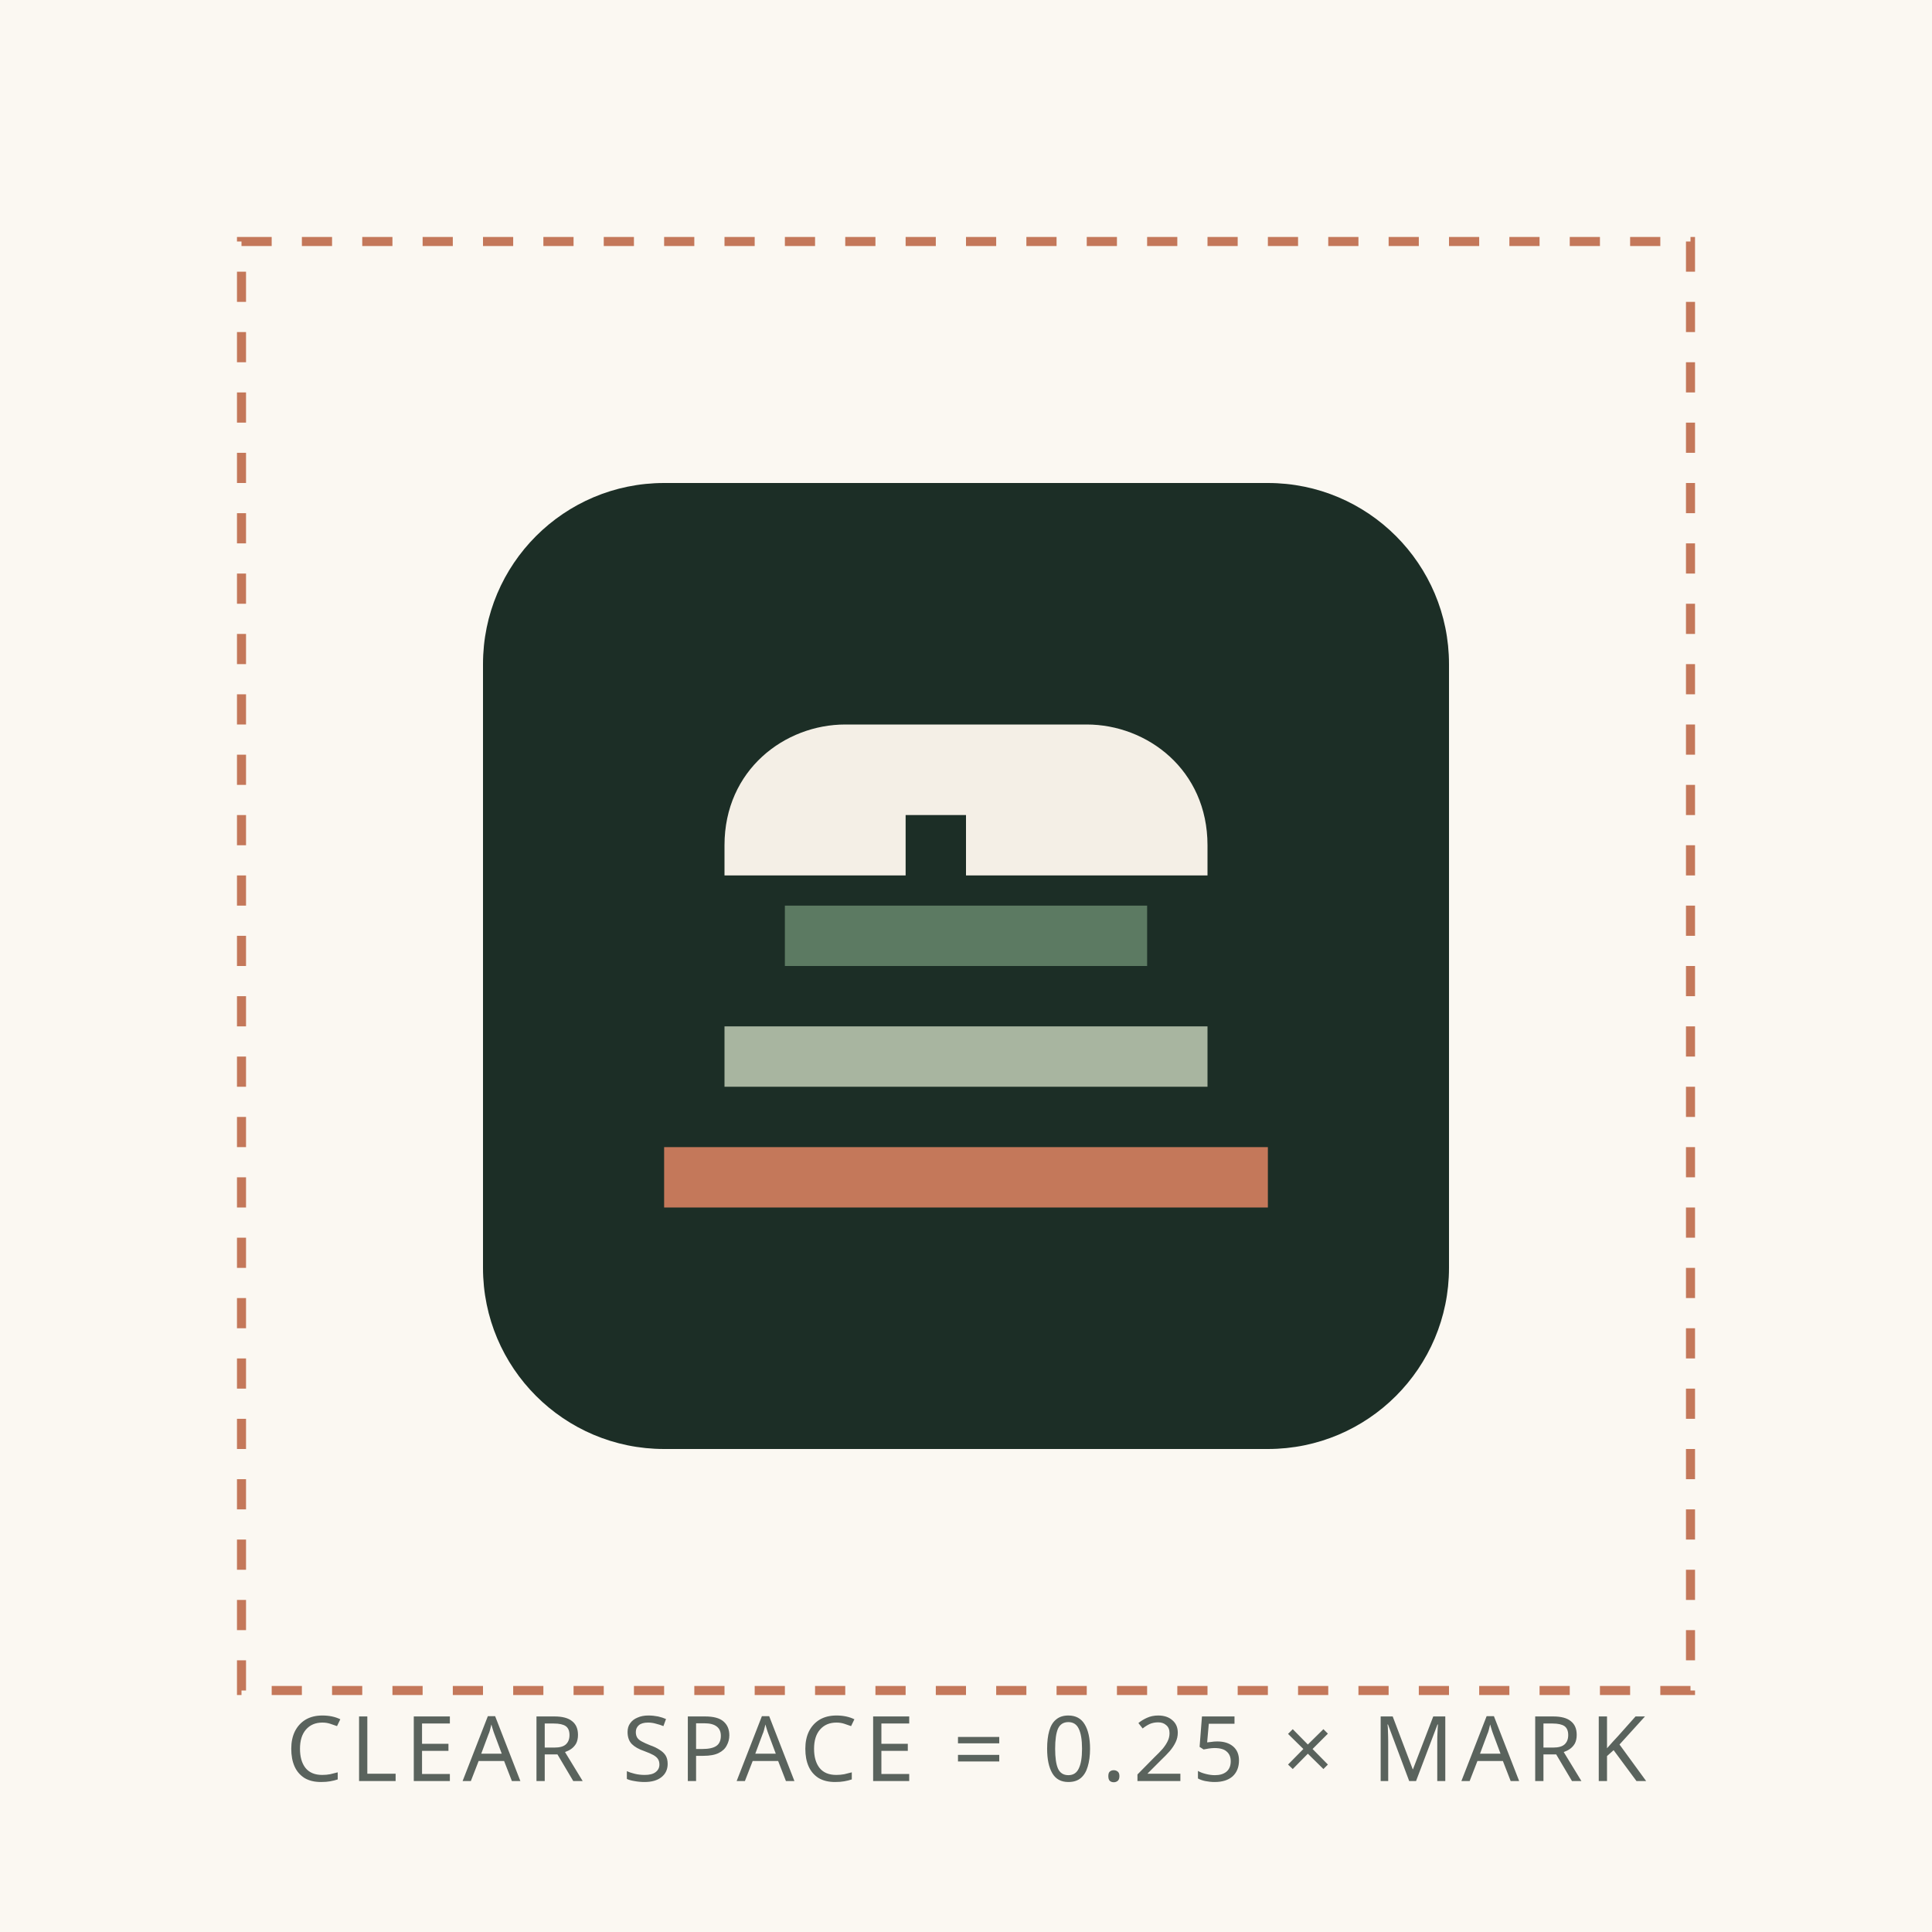
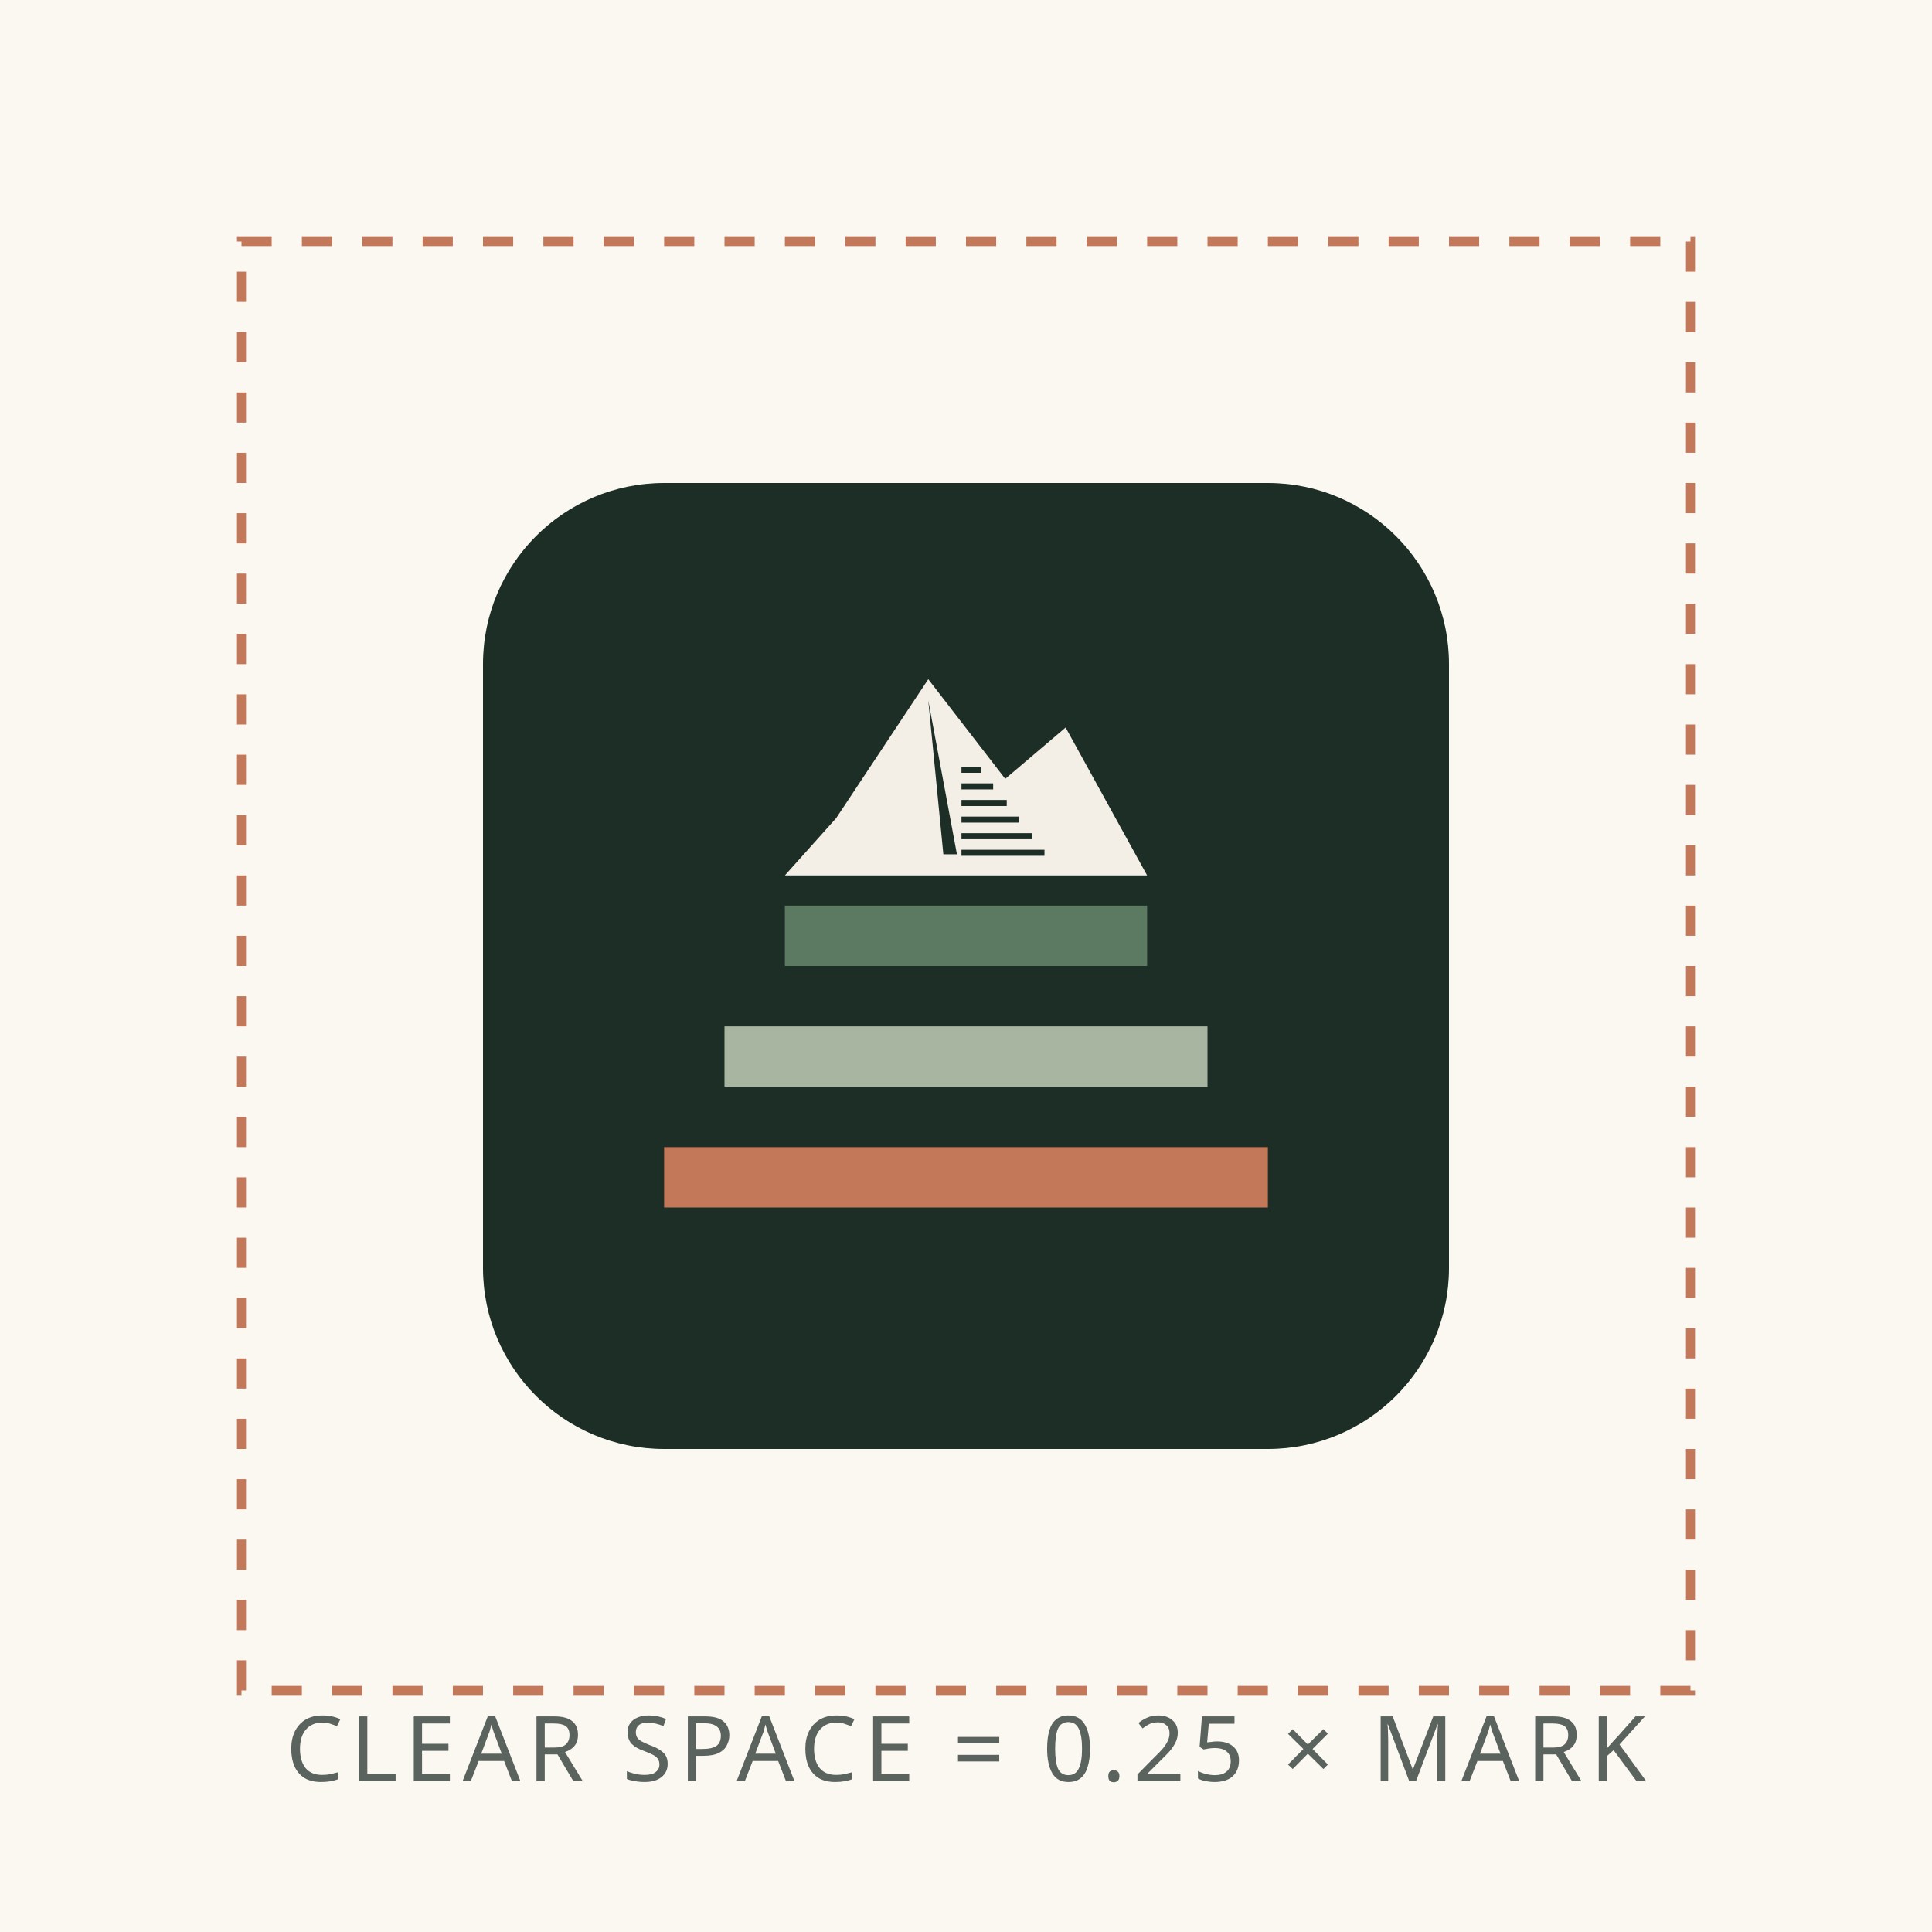
<svg xmlns="http://www.w3.org/2000/svg" viewBox="0 0 128 128" width="512" height="512" role="img" aria-label="Groundwork Security &amp; Compliance">
  <rect width="128" height="128" fill="#fbf8f2" />
  <g stroke="#c4785a" stroke-width="0.6" stroke-dasharray="2 2" fill="none">
    <rect x="16" y="16" width="96" height="96" />
  </g>
  <g transform="translate(32 32)">
    <rect width="64" height="64" rx="12" fill="#1c2e26" />
    <path d="M12 44h40v4H12z" fill="#c4785a" />
    <path d="M16 36h32v4H16z" fill="#a8b5a0" />
    <path d="M20 28h24v4H20z" fill="#5c7a62" />
-     <path d="M24 16h16c4 0 8 3 8 8v2H32V22h-4v4H16v-2c0-5 4-8 8-8z" fill="#f4efe6" />
+     <path d="M20 26 23.4 22.2 29.5 13 34.6 19.6 38.6 16.2 44 26ZM29.5 14.4 31.4 24.6 30.5 24.6ZM31.7 18.8H33v.4H31.7zM31.7 19.9H33.8v.4H31.7zM31.7 21H34.7v.4H31.7zM31.7 22.1H35.5v.4H31.7zM31.7 23.2H36.4v.4H31.7zM31.7 24.3H37.2v.4H31.7z" fill-rule="evenodd" fill="#f4efe6" />
  </g>
  <text x="64" y="118" text-anchor="middle" font-family="Outfit, sans-serif" font-size="6" fill="#5a635d" letter-spacing="0.08em">CLEAR SPACE = 0.25 × MARK</text>
</svg>
